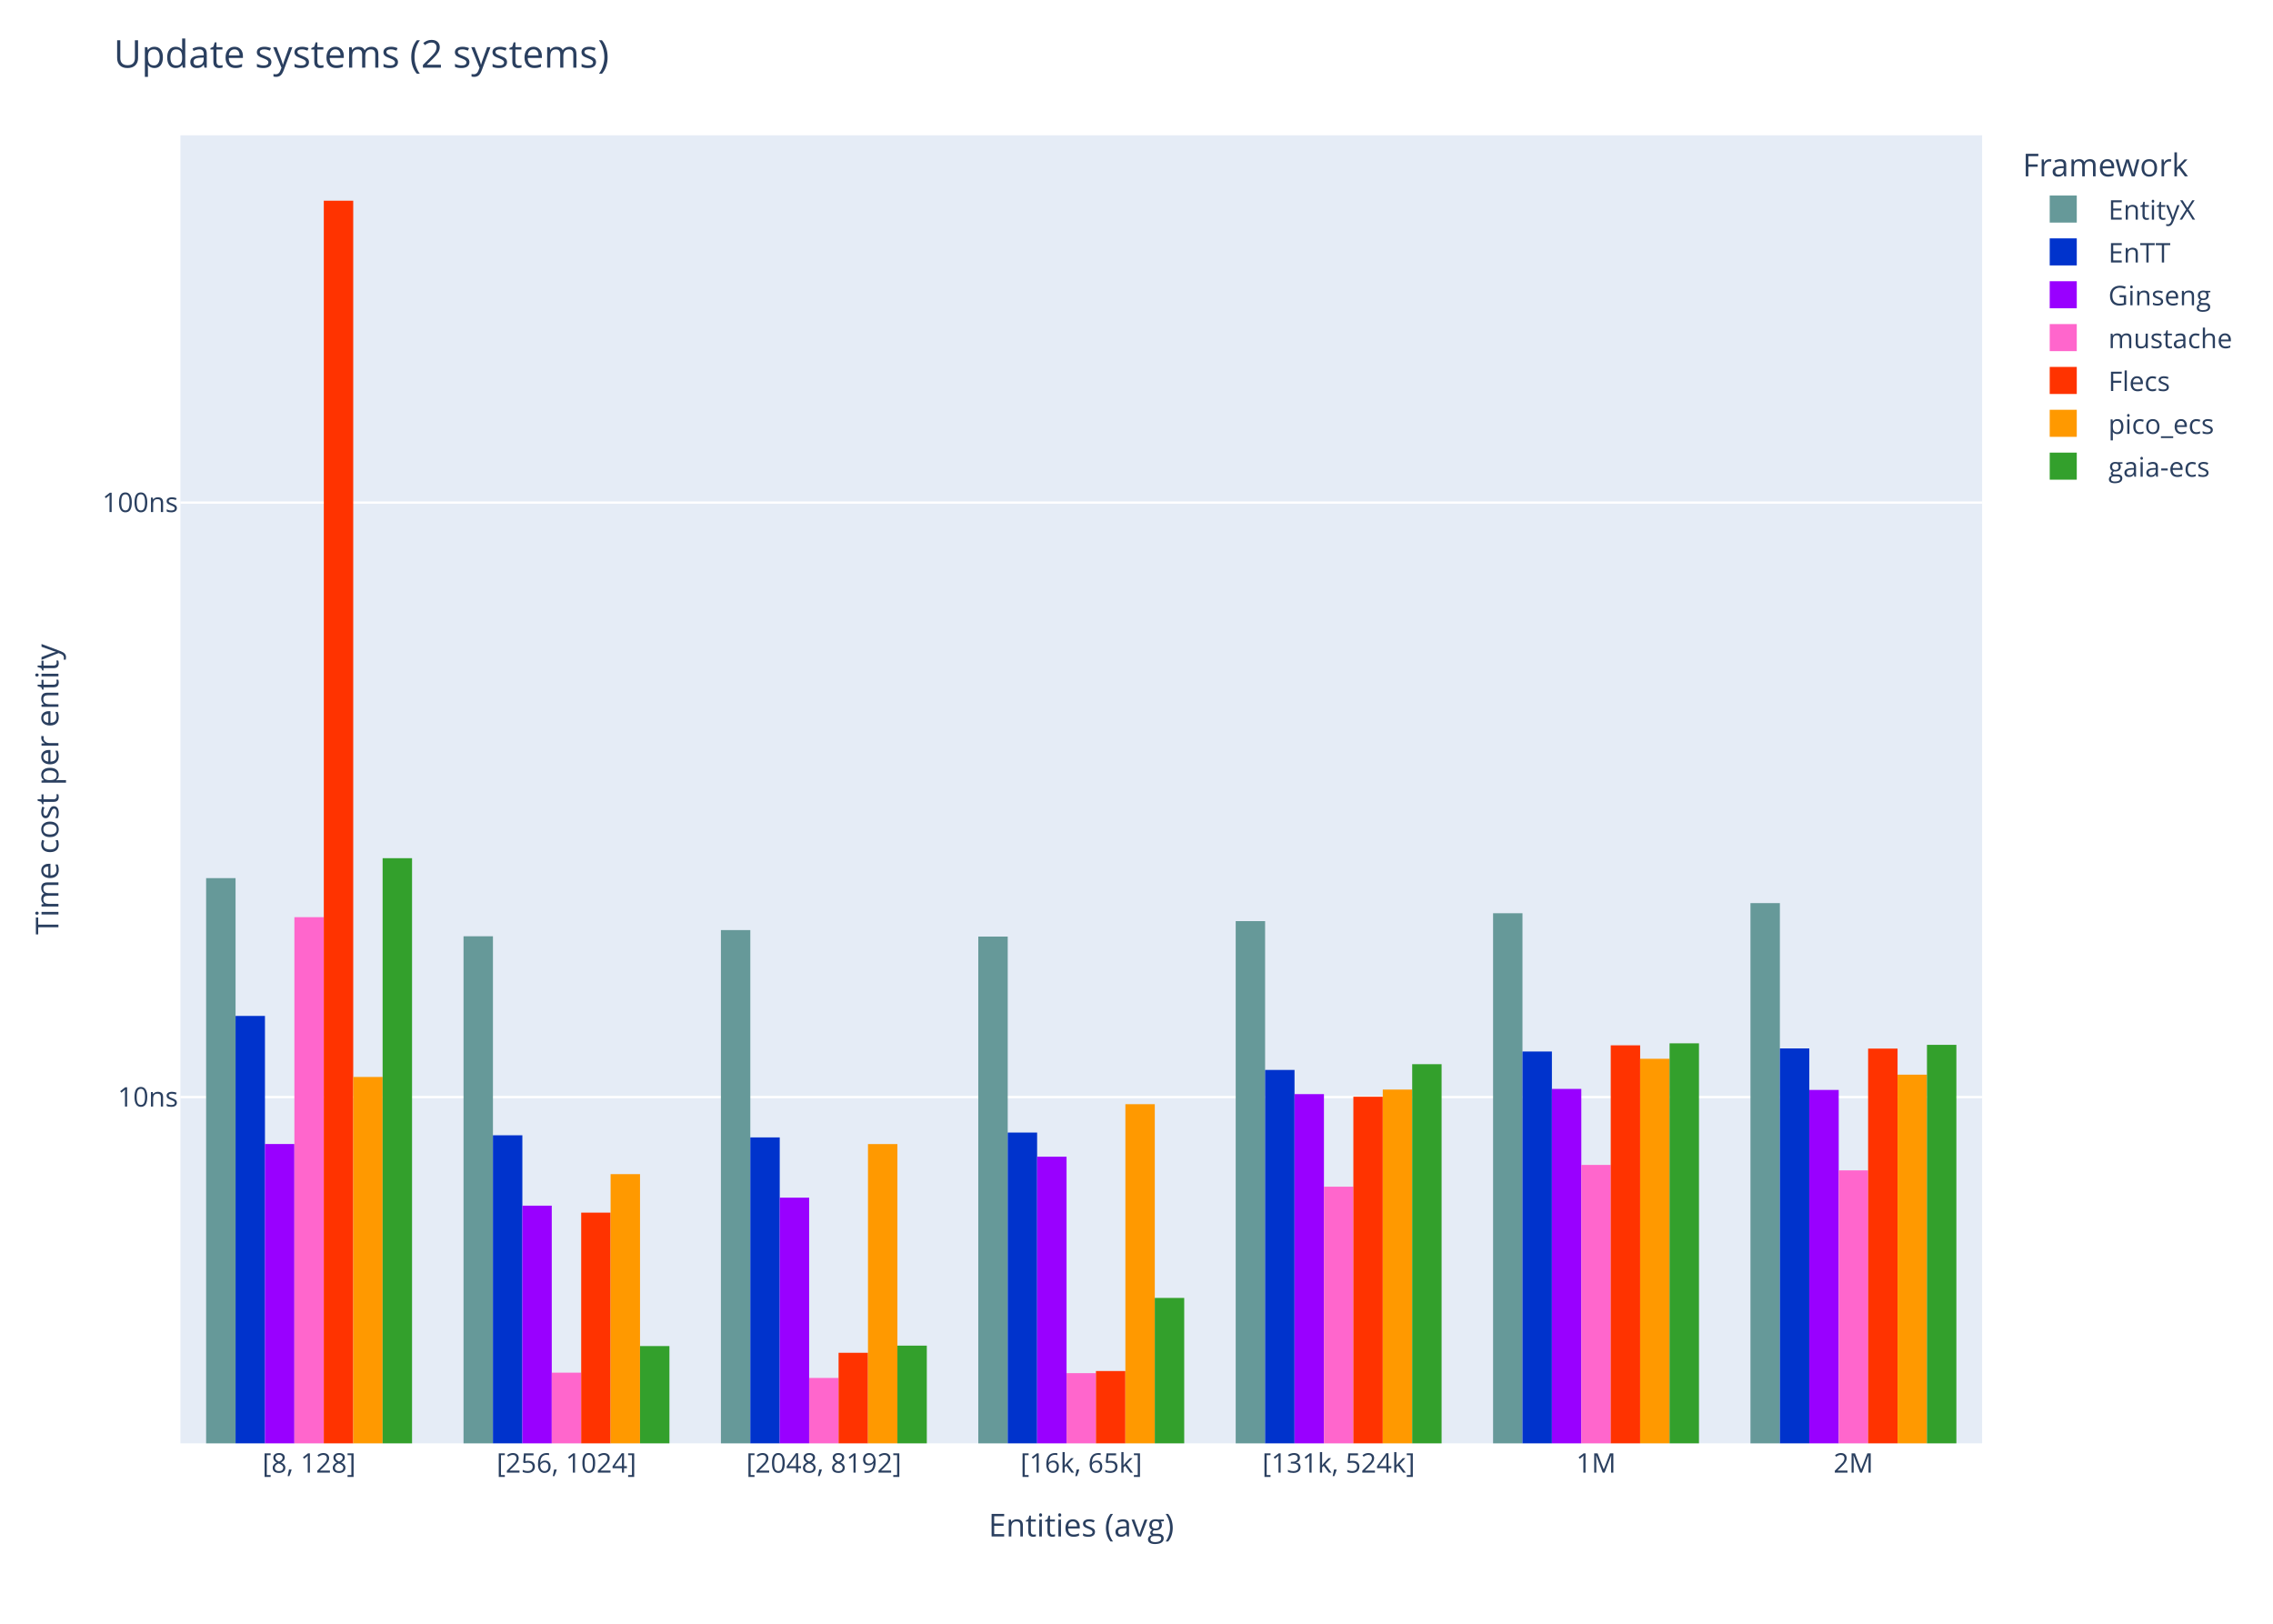
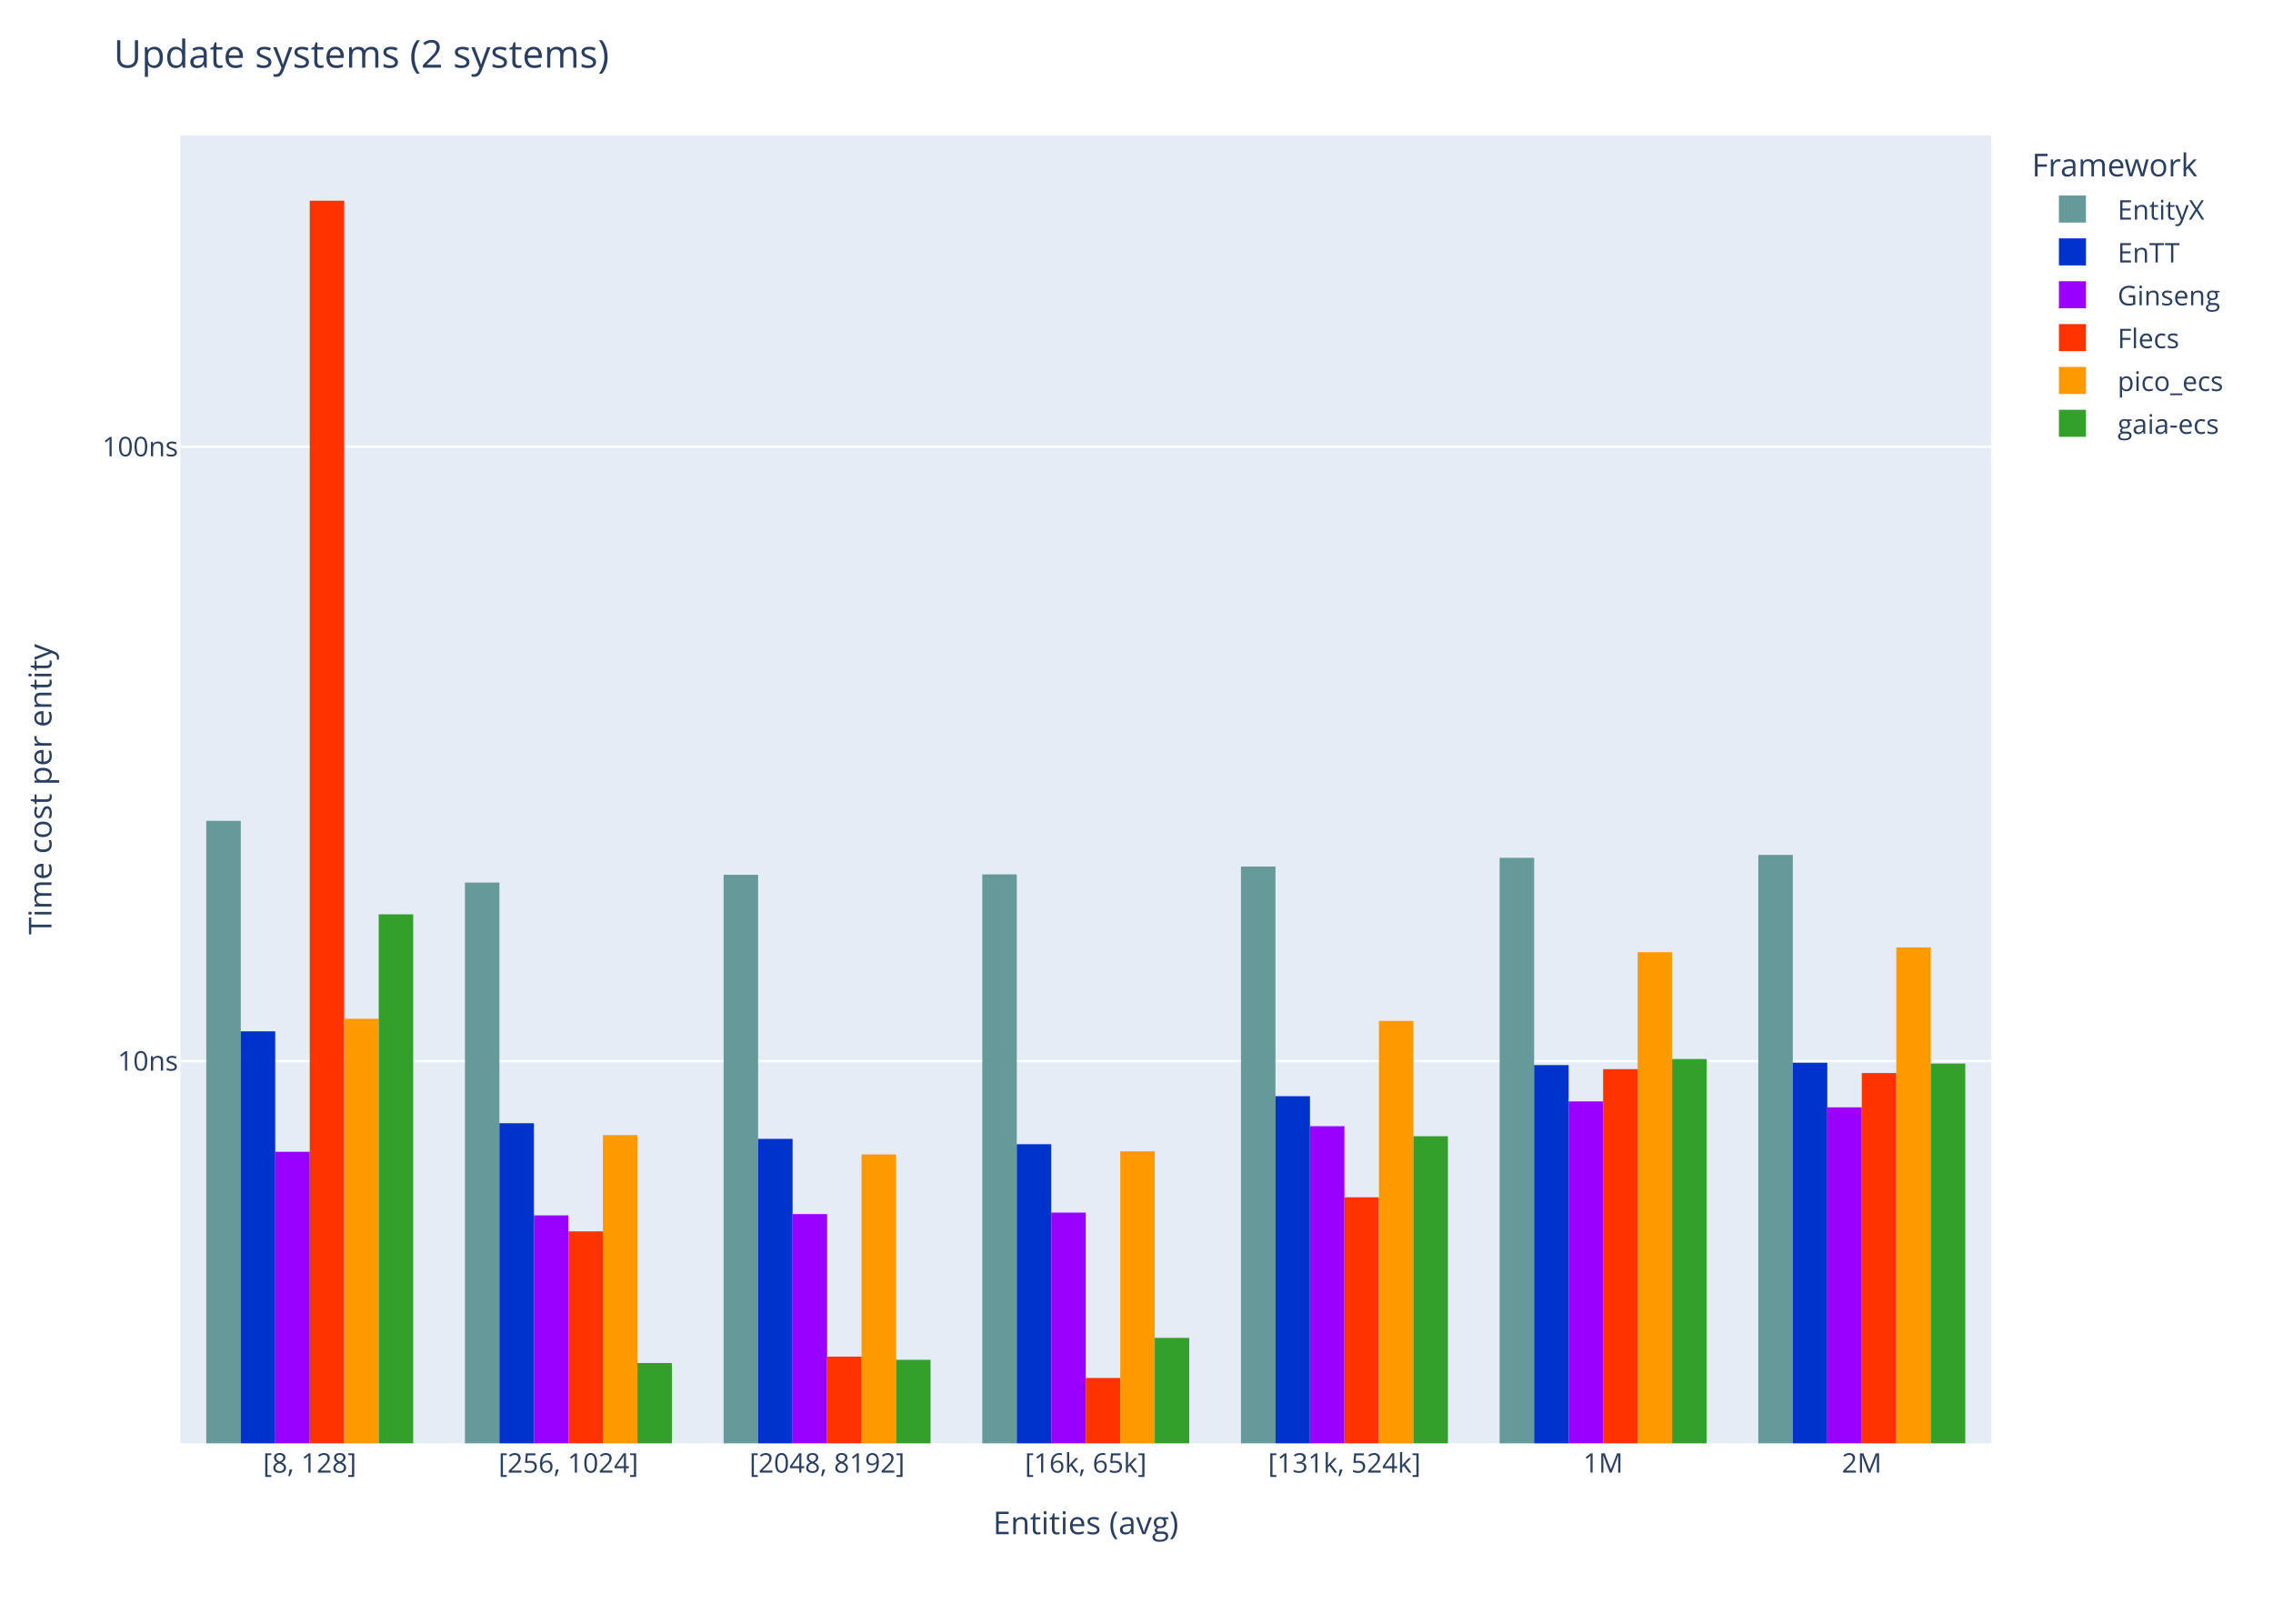
<svg xmlns="http://www.w3.org/2000/svg" class="main-svg" width="1008" height="720" style="" viewBox="0 0 1008 720">
  <rect x="0" y="0" width="1008" height="720" style="fill: rgb(255, 255, 255); fill-opacity: 1;" />
-   <defs id="defs-93b1d4">
+   <defs id="defs-fb3c6f">
    <g class="clips">
-       <clipPath id="clip93b1d4xyplot" class="plotclip">
-         <rect width="799" height="580" />
+       <clipPath id="clipfb3c6fxyplot" class="plotclip">
+         <rect width="803" height="580" />
      </clipPath>
-       <clipPath class="axesclip" id="clip93b1d4x">
-         <rect x="80" y="0" width="799" height="720" />
+       <clipPath class="axesclip" id="clipfb3c6fx">
+         <rect x="80" y="0" width="803" height="720" />
      </clipPath>
-       <clipPath class="axesclip" id="clip93b1d4y">
+       <clipPath class="axesclip" id="clipfb3c6fy">
        <rect x="0" y="60" width="1008" height="580" />
      </clipPath>
-       <clipPath class="axesclip" id="clip93b1d4xy">
-         <rect x="80" y="60" width="799" height="580" />
+       <clipPath class="axesclip" id="clipfb3c6fxy">
+         <rect x="80" y="60" width="803" height="580" />
      </clipPath>
    </g>
    <g class="gradients" />
    <g class="patterns" />
  </defs>
  <g class="bglayer">
-     <rect class="bg" x="80" y="60" width="799" height="580" style="fill: rgb(229, 236, 246); fill-opacity: 1; stroke-width: 0;" />
+     <rect class="bg" x="80" y="60" width="803" height="580" style="fill: rgb(229, 236, 246); fill-opacity: 1; stroke-width: 0;" />
  </g>
  <g class="layer-below">
    <g class="imagelayer" />
    <g class="shapelayer" />
  </g>
  <g class="cartesianlayer">
    <g class="subplot xy">
      <g class="layer-subplot">
        <g class="shapelayer" />
        <g class="imagelayer" />
      </g>
      <g class="minor-gridlayer">
        <g class="x" />
        <g class="y" />
      </g>
      <g class="gridlayer">
        <g class="x" />
        <g class="y">
-           <path class="ygrid crisp" transform="translate(0,486.47)" d="M80,0h799" style="stroke: rgb(255, 255, 255); stroke-opacity: 1; stroke-width: 1px;" />
-           <path class="ygrid crisp" transform="translate(0,222.85)" d="M80,0h799" style="stroke: rgb(255, 255, 255); stroke-opacity: 1; stroke-width: 1px;" />
+           <path class="ygrid crisp" transform="translate(0,470.52)" d="M80,0h803" style="stroke: rgb(255, 255, 255); stroke-opacity: 1; stroke-width: 1px;" />
+           <path class="ygrid crisp" transform="translate(0,198.12)" d="M80,0h803" style="stroke: rgb(255, 255, 255); stroke-opacity: 1; stroke-width: 1px;" />
        </g>
      </g>
      <g class="zerolinelayer" />
      <g class="layer-between">
        <g class="shapelayer" />
        <g class="imagelayer" />
      </g>
      <path class="xlines-below" />
      <path class="ylines-below" />
      <g class="overlines-below" />
      <g class="xaxislayer-below" />
      <g class="yaxislayer-below" />
      <g class="overaxes-below" />
      <g class="overplot">
-         <g class="xy" transform="translate(80,60)" clip-path="url(#clip93b1d4xyplot)">
+         <g class="xy" transform="translate(80,60)" clip-path="url(#clipfb3c6fxyplot)">
          <g class="barlayer mlayer">
            <g class="trace bars" style="opacity: 1;">
              <g class="points">
                <g class="point">
-                   <path d="M11.41,6090V329.38H24.46V6090Z" style="vector-effect: none; opacity: 1; stroke-width: 0px; fill: rgb(102, 153, 153); fill-opacity: 1;" />
-                 </g>
-                 <g class="point">
-                   <path d="M125.56,6090V355.16H138.6V6090Z" style="vector-effect: none; opacity: 1; stroke-width: 0px; fill: rgb(102, 153, 153); fill-opacity: 1;" />
-                 </g>
-                 <g class="point">
-                   <path d="M239.7,6090V352.42H252.74V6090Z" style="vector-effect: none; opacity: 1; stroke-width: 0px; fill: rgb(102, 153, 153); fill-opacity: 1;" />
-                 </g>
-                 <g class="point">
-                   <path d="M353.84,6090V355.29H366.89V6090Z" style="vector-effect: none; opacity: 1; stroke-width: 0px; fill: rgb(102, 153, 153); fill-opacity: 1;" />
-                 </g>
-                 <g class="point">
-                   <path d="M467.99,6090V348.44H481.03V6090Z" style="vector-effect: none; opacity: 1; stroke-width: 0px; fill: rgb(102, 153, 153); fill-opacity: 1;" />
-                 </g>
-                 <g class="point">
-                   <path d="M582.13,6090V344.94H595.17V6090Z" style="vector-effect: none; opacity: 1; stroke-width: 0px; fill: rgb(102, 153, 153); fill-opacity: 1;" />
-                 </g>
-                 <g class="point">
-                   <path d="M696.27,6090V340.46H709.32V6090Z" style="vector-effect: none; opacity: 1; stroke-width: 0px; fill: rgb(102, 153, 153); fill-opacity: 1;" />
-                 </g>
-               </g>
-             </g>
-             <g class="trace bars" style="opacity: 1;">
-               <g class="points">
-                 <g class="point">
-                   <path d="M24.46,6090V390.48H37.5V6090Z" style="vector-effect: none; opacity: 1; stroke-width: 0px; fill: rgb(0, 51, 204); fill-opacity: 1;" />
-                 </g>
-                 <g class="point">
-                   <path d="M138.6,6090V443.42H151.65V6090Z" style="vector-effect: none; opacity: 1; stroke-width: 0px; fill: rgb(0, 51, 204); fill-opacity: 1;" />
-                 </g>
-                 <g class="point">
-                   <path d="M252.74,6090V444.35H265.79V6090Z" style="vector-effect: none; opacity: 1; stroke-width: 0px; fill: rgb(0, 51, 204); fill-opacity: 1;" />
-                 </g>
-                 <g class="point">
-                   <path d="M366.89,6090V442.2H379.93V6090Z" style="vector-effect: none; opacity: 1; stroke-width: 0px; fill: rgb(0, 51, 204); fill-opacity: 1;" />
-                 </g>
-                 <g class="point">
-                   <path d="M481.03,6090V414.42H494.08V6090Z" style="vector-effect: none; opacity: 1; stroke-width: 0px; fill: rgb(0, 51, 204); fill-opacity: 1;" />
-                 </g>
-                 <g class="point">
-                   <path d="M595.17,6090V406.26H608.22V6090Z" style="vector-effect: none; opacity: 1; stroke-width: 0px; fill: rgb(0, 51, 204); fill-opacity: 1;" />
-                 </g>
-                 <g class="point">
-                   <path d="M709.32,6090V404.9H722.36V6090Z" style="vector-effect: none; opacity: 1; stroke-width: 0px; fill: rgb(0, 51, 204); fill-opacity: 1;" />
-                 </g>
-               </g>
-             </g>
-             <g class="trace bars" style="opacity: 1;">
-               <g class="points">
-                 <g class="point">
-                   <path d="M37.5,6090V447.28H50.55V6090Z" style="vector-effect: none; opacity: 1; stroke-width: 0px; fill: rgb(153, 0, 255); fill-opacity: 1;" />
-                 </g>
-                 <g class="point">
-                   <path d="M151.65,6090V474.61H164.69V6090Z" style="vector-effect: none; opacity: 1; stroke-width: 0px; fill: rgb(153, 0, 255); fill-opacity: 1;" />
-                 </g>
-                 <g class="point">
-                   <path d="M265.79,6090V471.06H278.83V6090Z" style="vector-effect: none; opacity: 1; stroke-width: 0px; fill: rgb(153, 0, 255); fill-opacity: 1;" />
-                 </g>
-                 <g class="point">
-                   <path d="M379.93,6090V452.9H392.98V6090Z" style="vector-effect: none; opacity: 1; stroke-width: 0px; fill: rgb(153, 0, 255); fill-opacity: 1;" />
-                 </g>
-                 <g class="point">
-                   <path d="M494.08,6090V425.15H507.12V6090Z" style="vector-effect: none; opacity: 1; stroke-width: 0px; fill: rgb(153, 0, 255); fill-opacity: 1;" />
-                 </g>
-                 <g class="point">
-                   <path d="M608.22,6090V422.85H621.26V6090Z" style="vector-effect: none; opacity: 1; stroke-width: 0px; fill: rgb(153, 0, 255); fill-opacity: 1;" />
-                 </g>
-                 <g class="point">
-                   <path d="M722.36,6090V423.3H735.41V6090Z" style="vector-effect: none; opacity: 1; stroke-width: 0px; fill: rgb(153, 0, 255); fill-opacity: 1;" />
-                 </g>
-               </g>
-             </g>
-             <g class="trace bars" style="opacity: 1;">
-               <g class="points">
-                 <g class="point">
-                   <path d="M50.55,6090V346.69H63.59V6090Z" style="vector-effect: none; opacity: 1; stroke-width: 0px; fill: rgb(255, 102, 204); fill-opacity: 1;" />
-                 </g>
-                 <g class="point">
-                   <path d="M164.69,6090V548.68H177.74V6090Z" style="vector-effect: none; opacity: 1; stroke-width: 0px; fill: rgb(255, 102, 204); fill-opacity: 1;" />
-                 </g>
-                 <g class="point">
-                   <path d="M278.83,6090V551H291.88V6090Z" style="vector-effect: none; opacity: 1; stroke-width: 0px; fill: rgb(255, 102, 204); fill-opacity: 1;" />
-                 </g>
-                 <g class="point">
-                   <path d="M392.98,6090V548.89H406.02V6090Z" style="vector-effect: none; opacity: 1; stroke-width: 0px; fill: rgb(255, 102, 204); fill-opacity: 1;" />
-                 </g>
-                 <g class="point">
-                   <path d="M507.12,6090V466.19H520.17V6090Z" style="vector-effect: none; opacity: 1; stroke-width: 0px; fill: rgb(255, 102, 204); fill-opacity: 1;" />
-                 </g>
-                 <g class="point">
-                   <path d="M621.26,6090V456.54H634.31V6090Z" style="vector-effect: none; opacity: 1; stroke-width: 0px; fill: rgb(255, 102, 204); fill-opacity: 1;" />
-                 </g>
-                 <g class="point">
-                   <path d="M735.41,6090V458.96H748.45V6090Z" style="vector-effect: none; opacity: 1; stroke-width: 0px; fill: rgb(255, 102, 204); fill-opacity: 1;" />
-                 </g>
-               </g>
-             </g>
-             <g class="trace bars" style="opacity: 1;">
-               <g class="points">
-                 <g class="point">
-                   <path d="M63.59,6090V29H76.64V6090Z" style="vector-effect: none; opacity: 1; stroke-width: 0px; fill: rgb(255, 51, 0); fill-opacity: 1;" />
-                 </g>
-                 <g class="point">
-                   <path d="M177.74,6090V477.71H190.78V6090Z" style="vector-effect: none; opacity: 1; stroke-width: 0px; fill: rgb(255, 51, 0); fill-opacity: 1;" />
-                 </g>
-                 <g class="point">
-                   <path d="M291.88,6090V539.85H304.92V6090Z" style="vector-effect: none; opacity: 1; stroke-width: 0px; fill: rgb(255, 51, 0); fill-opacity: 1;" />
-                 </g>
-                 <g class="point">
-                   <path d="M406.02,6090V547.95H419.07V6090Z" style="vector-effect: none; opacity: 1; stroke-width: 0px; fill: rgb(255, 51, 0); fill-opacity: 1;" />
-                 </g>
-                 <g class="point">
-                   <path d="M520.17,6090V426.31H533.21V6090Z" style="vector-effect: none; opacity: 1; stroke-width: 0px; fill: rgb(255, 51, 0); fill-opacity: 1;" />
-                 </g>
-                 <g class="point">
-                   <path d="M634.31,6090V403.53H647.35V6090Z" style="vector-effect: none; opacity: 1; stroke-width: 0px; fill: rgb(255, 51, 0); fill-opacity: 1;" />
-                 </g>
-                 <g class="point">
-                   <path d="M748.45,6090V404.98H761.5V6090Z" style="vector-effect: none; opacity: 1; stroke-width: 0px; fill: rgb(255, 51, 0); fill-opacity: 1;" />
-                 </g>
-               </g>
-             </g>
-             <g class="trace bars" style="opacity: 1;">
-               <g class="points">
-                 <g class="point">
-                   <path d="M76.64,6090V417.56H89.68V6090Z" style="vector-effect: none; opacity: 1; stroke-width: 0px; fill: rgb(255, 153, 0); fill-opacity: 1;" />
-                 </g>
-                 <g class="point">
-                   <path d="M190.78,6090V460.63H203.83V6090Z" style="vector-effect: none; opacity: 1; stroke-width: 0px; fill: rgb(255, 153, 0); fill-opacity: 1;" />
-                 </g>
-                 <g class="point">
-                   <path d="M304.92,6090V447.3H317.97V6090Z" style="vector-effect: none; opacity: 1; stroke-width: 0px; fill: rgb(255, 153, 0); fill-opacity: 1;" />
-                 </g>
-                 <g class="point">
-                   <path d="M419.07,6090V429.62H432.11V6090Z" style="vector-effect: none; opacity: 1; stroke-width: 0px; fill: rgb(255, 153, 0); fill-opacity: 1;" />
-                 </g>
-                 <g class="point">
-                   <path d="M533.21,6090V423.15H546.26V6090Z" style="vector-effect: none; opacity: 1; stroke-width: 0px; fill: rgb(255, 153, 0); fill-opacity: 1;" />
-                 </g>
-                 <g class="point">
-                   <path d="M647.35,6090V409.49H660.4V6090Z" style="vector-effect: none; opacity: 1; stroke-width: 0px; fill: rgb(255, 153, 0); fill-opacity: 1;" />
-                 </g>
-                 <g class="point">
-                   <path d="M761.5,6090V416.52H774.54V6090Z" style="vector-effect: none; opacity: 1; stroke-width: 0px; fill: rgb(255, 153, 0); fill-opacity: 1;" />
-                 </g>
-               </g>
-             </g>
-             <g class="trace bars" style="opacity: 1;">
-               <g class="points">
-                 <g class="point">
-                   <path d="M89.68,6090V320.54H102.73V6090Z" style="vector-effect: none; opacity: 1; stroke-width: 0px; fill: rgb(51, 160, 44); fill-opacity: 1;" />
-                 </g>
-                 <g class="point">
-                   <path d="M203.83,6090V536.86H216.87V6090Z" style="vector-effect: none; opacity: 1; stroke-width: 0px; fill: rgb(51, 160, 44); fill-opacity: 1;" />
-                 </g>
-                 <g class="point">
-                   <path d="M317.97,6090V536.67H331.01V6090Z" style="vector-effect: none; opacity: 1; stroke-width: 0px; fill: rgb(51, 160, 44); fill-opacity: 1;" />
-                 </g>
-                 <g class="point">
-                   <path d="M432.11,6090V515.52H445.16V6090Z" style="vector-effect: none; opacity: 1; stroke-width: 0px; fill: rgb(51, 160, 44); fill-opacity: 1;" />
-                 </g>
-                 <g class="point">
-                   <path d="M546.26,6090V411.89H559.3V6090Z" style="vector-effect: none; opacity: 1; stroke-width: 0px; fill: rgb(51, 160, 44); fill-opacity: 1;" />
-                 </g>
-                 <g class="point">
-                   <path d="M660.4,6090V402.63H673.44V6090Z" style="vector-effect: none; opacity: 1; stroke-width: 0px; fill: rgb(51, 160, 44); fill-opacity: 1;" />
-                 </g>
-                 <g class="point">
-                   <path d="M774.54,6090V403.31H787.59V6090Z" style="vector-effect: none; opacity: 1; stroke-width: 0px; fill: rgb(51, 160, 44); fill-opacity: 1;" />
+                   <path d="M11.47,6090V303.98H26.77V6090Z" style="vector-effect: none; opacity: 1; stroke-width: 0px; fill: rgb(102, 153, 153); fill-opacity: 1;" />
+                 </g>
+                 <g class="point">
+                   <path d="M126.19,6090V331.34H141.48V6090Z" style="vector-effect: none; opacity: 1; stroke-width: 0px; fill: rgb(102, 153, 153); fill-opacity: 1;" />
+                 </g>
+                 <g class="point">
+                   <path d="M240.9,6090V327.91H256.2V6090Z" style="vector-effect: none; opacity: 1; stroke-width: 0px; fill: rgb(102, 153, 153); fill-opacity: 1;" />
+                 </g>
+                 <g class="point">
+                   <path d="M355.61,6090V327.72H370.91V6090Z" style="vector-effect: none; opacity: 1; stroke-width: 0px; fill: rgb(102, 153, 153); fill-opacity: 1;" />
+                 </g>
+                 <g class="point">
+                   <path d="M470.33,6090V324.24H485.62V6090Z" style="vector-effect: none; opacity: 1; stroke-width: 0px; fill: rgb(102, 153, 153); fill-opacity: 1;" />
+                 </g>
+                 <g class="point">
+                   <path d="M585.04,6090V320.37H600.34V6090Z" style="vector-effect: none; opacity: 1; stroke-width: 0px; fill: rgb(102, 153, 153); fill-opacity: 1;" />
+                 </g>
+                 <g class="point">
+                   <path d="M699.76,6090V319.08H715.05V6090Z" style="vector-effect: none; opacity: 1; stroke-width: 0px; fill: rgb(102, 153, 153); fill-opacity: 1;" />
+                 </g>
+               </g>
+             </g>
+             <g class="trace bars" style="opacity: 1;">
+               <g class="points">
+                 <g class="point">
+                   <path d="M26.77,6090V397.32H42.06V6090Z" style="vector-effect: none; opacity: 1; stroke-width: 0px; fill: rgb(0, 51, 204); fill-opacity: 1;" />
+                 </g>
+                 <g class="point">
+                   <path d="M141.48,6090V438.06H156.78V6090Z" style="vector-effect: none; opacity: 1; stroke-width: 0px; fill: rgb(0, 51, 204); fill-opacity: 1;" />
+                 </g>
+                 <g class="point">
+                   <path d="M256.2,6090V444.99H271.49V6090Z" style="vector-effect: none; opacity: 1; stroke-width: 0px; fill: rgb(0, 51, 204); fill-opacity: 1;" />
+                 </g>
+                 <g class="point">
+                   <path d="M370.91,6090V447.36H386.2V6090Z" style="vector-effect: none; opacity: 1; stroke-width: 0px; fill: rgb(0, 51, 204); fill-opacity: 1;" />
+                 </g>
+                 <g class="point">
+                   <path d="M485.62,6090V426.08H500.92V6090Z" style="vector-effect: none; opacity: 1; stroke-width: 0px; fill: rgb(0, 51, 204); fill-opacity: 1;" />
+                 </g>
+                 <g class="point">
+                   <path d="M600.34,6090V412.27H615.63V6090Z" style="vector-effect: none; opacity: 1; stroke-width: 0px; fill: rgb(0, 51, 204); fill-opacity: 1;" />
+                 </g>
+                 <g class="point">
+                   <path d="M715.05,6090V411.23H730.35V6090Z" style="vector-effect: none; opacity: 1; stroke-width: 0px; fill: rgb(0, 51, 204); fill-opacity: 1;" />
+                 </g>
+               </g>
+             </g>
+             <g class="trace bars" style="opacity: 1;">
+               <g class="points">
+                 <g class="point">
+                   <path d="M42.06,6090V450.72H57.36V6090Z" style="vector-effect: none; opacity: 1; stroke-width: 0px; fill: rgb(153, 0, 255); fill-opacity: 1;" />
+                 </g>
+                 <g class="point">
+                   <path d="M156.78,6090V478.93H172.07V6090Z" style="vector-effect: none; opacity: 1; stroke-width: 0px; fill: rgb(153, 0, 255); fill-opacity: 1;" />
+                 </g>
+                 <g class="point">
+                   <path d="M271.49,6090V478.36H286.79V6090Z" style="vector-effect: none; opacity: 1; stroke-width: 0px; fill: rgb(153, 0, 255); fill-opacity: 1;" />
+                 </g>
+                 <g class="point">
+                   <path d="M386.2,6090V477.68H401.5V6090Z" style="vector-effect: none; opacity: 1; stroke-width: 0px; fill: rgb(153, 0, 255); fill-opacity: 1;" />
+                 </g>
+                 <g class="point">
+                   <path d="M500.92,6090V439.38H516.21V6090Z" style="vector-effect: none; opacity: 1; stroke-width: 0px; fill: rgb(153, 0, 255); fill-opacity: 1;" />
+                 </g>
+                 <g class="point">
+                   <path d="M615.63,6090V428.37H630.93V6090Z" style="vector-effect: none; opacity: 1; stroke-width: 0px; fill: rgb(153, 0, 255); fill-opacity: 1;" />
+                 </g>
+                 <g class="point">
+                   <path d="M730.35,6090V431.02H745.64V6090Z" style="vector-effect: none; opacity: 1; stroke-width: 0px; fill: rgb(153, 0, 255); fill-opacity: 1;" />
+                 </g>
+               </g>
+             </g>
+             <g class="trace bars" style="opacity: 1;">
+               <g class="points">
+                 <g class="point">
+                   <path d="M57.36,6090V29H72.65V6090Z" style="vector-effect: none; opacity: 1; stroke-width: 0px; fill: rgb(255, 51, 0); fill-opacity: 1;" />
+                 </g>
+                 <g class="point">
+                   <path d="M172.07,6090V486.02H187.37V6090Z" style="vector-effect: none; opacity: 1; stroke-width: 0px; fill: rgb(255, 51, 0); fill-opacity: 1;" />
+                 </g>
+                 <g class="point">
+                   <path d="M286.79,6090V541.54H302.08V6090Z" style="vector-effect: none; opacity: 1; stroke-width: 0px; fill: rgb(255, 51, 0); fill-opacity: 1;" />
+                 </g>
+                 <g class="point">
+                   <path d="M401.5,6090V551H416.8V6090Z" style="vector-effect: none; opacity: 1; stroke-width: 0px; fill: rgb(255, 51, 0); fill-opacity: 1;" />
+                 </g>
+                 <g class="point">
+                   <path d="M516.21,6090V470.92H531.51V6090Z" style="vector-effect: none; opacity: 1; stroke-width: 0px; fill: rgb(255, 51, 0); fill-opacity: 1;" />
+                 </g>
+                 <g class="point">
+                   <path d="M630.93,6090V414.07H646.22V6090Z" style="vector-effect: none; opacity: 1; stroke-width: 0px; fill: rgb(255, 51, 0); fill-opacity: 1;" />
+                 </g>
+                 <g class="point">
+                   <path d="M745.64,6090V415.79H760.94V6090Z" style="vector-effect: none; opacity: 1; stroke-width: 0px; fill: rgb(255, 51, 0); fill-opacity: 1;" />
+                 </g>
+               </g>
+             </g>
+             <g class="trace bars" style="opacity: 1;">
+               <g class="points">
+                 <g class="point">
+                   <path d="M72.65,6090V391.75H87.95V6090Z" style="vector-effect: none; opacity: 1; stroke-width: 0px; fill: rgb(255, 153, 0); fill-opacity: 1;" />
+                 </g>
+                 <g class="point">
+                   <path d="M187.37,6090V443.33H202.66V6090Z" style="vector-effect: none; opacity: 1; stroke-width: 0px; fill: rgb(255, 153, 0); fill-opacity: 1;" />
+                 </g>
+                 <g class="point">
+                   <path d="M302.08,6090V451.9H317.38V6090Z" style="vector-effect: none; opacity: 1; stroke-width: 0px; fill: rgb(255, 153, 0); fill-opacity: 1;" />
+                 </g>
+                 <g class="point">
+                   <path d="M416.8,6090V450.53H432.09V6090Z" style="vector-effect: none; opacity: 1; stroke-width: 0px; fill: rgb(255, 153, 0); fill-opacity: 1;" />
+                 </g>
+                 <g class="point">
+                   <path d="M531.51,6090V392.68H546.8V6090Z" style="vector-effect: none; opacity: 1; stroke-width: 0px; fill: rgb(255, 153, 0); fill-opacity: 1;" />
+                 </g>
+                 <g class="point">
+                   <path d="M646.22,6090V362.24H661.52V6090Z" style="vector-effect: none; opacity: 1; stroke-width: 0px; fill: rgb(255, 153, 0); fill-opacity: 1;" />
+                 </g>
+                 <g class="point">
+                   <path d="M760.94,6090V360.14H776.23V6090Z" style="vector-effect: none; opacity: 1; stroke-width: 0px; fill: rgb(255, 153, 0); fill-opacity: 1;" />
+                 </g>
+               </g>
+             </g>
+             <g class="trace bars" style="opacity: 1;">
+               <g class="points">
+                 <g class="point">
+                   <path d="M87.95,6090V345.43H103.24V6090Z" style="vector-effect: none; opacity: 1; stroke-width: 0px; fill: rgb(51, 160, 44); fill-opacity: 1;" />
+                 </g>
+                 <g class="point">
+                   <path d="M202.66,6090V544.39H217.96V6090Z" style="vector-effect: none; opacity: 1; stroke-width: 0px; fill: rgb(51, 160, 44); fill-opacity: 1;" />
+                 </g>
+                 <g class="point">
+                   <path d="M317.38,6090V542.97H332.67V6090Z" style="vector-effect: none; opacity: 1; stroke-width: 0px; fill: rgb(51, 160, 44); fill-opacity: 1;" />
+                 </g>
+                 <g class="point">
+                   <path d="M432.09,6090V533.25H447.39V6090Z" style="vector-effect: none; opacity: 1; stroke-width: 0px; fill: rgb(51, 160, 44); fill-opacity: 1;" />
+                 </g>
+                 <g class="point">
+                   <path d="M546.8,6090V443.8H562.1V6090Z" style="vector-effect: none; opacity: 1; stroke-width: 0px; fill: rgb(51, 160, 44); fill-opacity: 1;" />
+                 </g>
+                 <g class="point">
+                   <path d="M661.52,6090V409.6H676.81V6090Z" style="vector-effect: none; opacity: 1; stroke-width: 0px; fill: rgb(51, 160, 44); fill-opacity: 1;" />
+                 </g>
+                 <g class="point">
+                   <path d="M776.23,6090V411.59H791.53V6090Z" style="vector-effect: none; opacity: 1; stroke-width: 0px; fill: rgb(51, 160, 44); fill-opacity: 1;" />
                </g>
              </g>
            </g>
          </g>
        </g>
      </g>
      <path class="xlines-above crisp" d="M0,0" style="fill: none;" />
      <path class="ylines-above crisp" d="M0,0" style="fill: none;" />
      <g class="overlines-above" />
      <g class="xaxislayer-above">
        <g class="xtick">
-           <text text-anchor="middle" x="0" y="653" transform="translate(137.07,0)" style="font-family: 'Open Sans', verdana, arial, sans-serif; font-size: 12px; fill: rgb(42, 63, 95); fill-opacity: 1; white-space: pre; opacity: 1;">[8, 128]</text>
-         </g>
-         <g class="xtick">
-           <text text-anchor="middle" x="0" y="653" transform="translate(251.21,0)" style="font-family: 'Open Sans', verdana, arial, sans-serif; font-size: 12px; fill: rgb(42, 63, 95); fill-opacity: 1; white-space: pre; opacity: 1;">[256, 1024]</text>
-         </g>
-         <g class="xtick">
-           <text text-anchor="middle" x="0" y="653" transform="translate(365.36,0)" style="font-family: 'Open Sans', verdana, arial, sans-serif; font-size: 12px; fill: rgb(42, 63, 95); fill-opacity: 1; white-space: pre; opacity: 1;">[2048, 8192]</text>
-         </g>
-         <g class="xtick">
-           <text text-anchor="middle" x="0" y="653" transform="translate(479.5,0)" style="font-family: 'Open Sans', verdana, arial, sans-serif; font-size: 12px; fill: rgb(42, 63, 95); fill-opacity: 1; white-space: pre; opacity: 1;">[16k, 65k]</text>
-         </g>
-         <g class="xtick">
-           <text text-anchor="middle" x="0" y="653" transform="translate(593.64,0)" style="font-family: 'Open Sans', verdana, arial, sans-serif; font-size: 12px; fill: rgb(42, 63, 95); fill-opacity: 1; white-space: pre; opacity: 1;">[131k, 524k]</text>
-         </g>
-         <g class="xtick">
-           <text text-anchor="middle" x="0" y="653" transform="translate(707.79,0)" style="font-family: 'Open Sans', verdana, arial, sans-serif; font-size: 12px; fill: rgb(42, 63, 95); fill-opacity: 1; white-space: pre; opacity: 1;">1M</text>
-         </g>
-         <g class="xtick">
-           <text text-anchor="middle" x="0" y="653" transform="translate(821.93,0)" style="font-family: 'Open Sans', verdana, arial, sans-serif; font-size: 12px; fill: rgb(42, 63, 95); fill-opacity: 1; white-space: pre; opacity: 1;">2M</text>
+           <text text-anchor="middle" x="0" y="653" transform="translate(137.36,0)" style="font-family: 'Open Sans', verdana, arial, sans-serif; font-size: 12px; fill: rgb(42, 63, 95); fill-opacity: 1; white-space: pre; opacity: 1;">[8, 128]</text>
+         </g>
+         <g class="xtick">
+           <text text-anchor="middle" x="0" y="653" transform="translate(252.07,0)" style="font-family: 'Open Sans', verdana, arial, sans-serif; font-size: 12px; fill: rgb(42, 63, 95); fill-opacity: 1; white-space: pre; opacity: 1;">[256, 1024]</text>
+         </g>
+         <g class="xtick">
+           <text text-anchor="middle" x="0" y="653" transform="translate(366.79,0)" style="font-family: 'Open Sans', verdana, arial, sans-serif; font-size: 12px; fill: rgb(42, 63, 95); fill-opacity: 1; white-space: pre; opacity: 1;">[2048, 8192]</text>
+         </g>
+         <g class="xtick">
+           <text text-anchor="middle" x="0" y="653" transform="translate(481.5,0)" style="font-family: 'Open Sans', verdana, arial, sans-serif; font-size: 12px; fill: rgb(42, 63, 95); fill-opacity: 1; white-space: pre; opacity: 1;">[16k, 65k]</text>
+         </g>
+         <g class="xtick">
+           <text text-anchor="middle" x="0" y="653" transform="translate(596.21,0)" style="font-family: 'Open Sans', verdana, arial, sans-serif; font-size: 12px; fill: rgb(42, 63, 95); fill-opacity: 1; white-space: pre; opacity: 1;">[131k, 524k]</text>
+         </g>
+         <g class="xtick">
+           <text text-anchor="middle" x="0" y="653" transform="translate(710.93,0)" style="font-family: 'Open Sans', verdana, arial, sans-serif; font-size: 12px; fill: rgb(42, 63, 95); fill-opacity: 1; white-space: pre; opacity: 1;">1M</text>
+         </g>
+         <g class="xtick">
+           <text text-anchor="middle" x="0" y="653" transform="translate(825.64,0)" style="font-family: 'Open Sans', verdana, arial, sans-serif; font-size: 12px; fill: rgb(42, 63, 95); fill-opacity: 1; white-space: pre; opacity: 1;">2M</text>
        </g>
      </g>
      <g class="yaxislayer-above">
        <g class="ytick">
-           <text text-anchor="end" x="79" y="4.2" transform="translate(0,486.47)" style="font-family: 'Open Sans', verdana, arial, sans-serif; font-size: 12px; fill: rgb(42, 63, 95); fill-opacity: 1; white-space: pre; opacity: 1;">10ns</text>
+           <text text-anchor="end" x="79" y="4.2" transform="translate(0,470.52)" style="font-family: 'Open Sans', verdana, arial, sans-serif; font-size: 12px; fill: rgb(42, 63, 95); fill-opacity: 1; white-space: pre; opacity: 1;">10ns</text>
        </g>
        <g class="ytick">
-           <text text-anchor="end" x="79" y="4.2" style="font-family: 'Open Sans', verdana, arial, sans-serif; font-size: 12px; fill: rgb(42, 63, 95); fill-opacity: 1; white-space: pre; opacity: 1;" transform="translate(0,222.85)">100ns</text>
+           <text text-anchor="end" x="79" y="4.2" style="font-family: 'Open Sans', verdana, arial, sans-serif; font-size: 12px; fill: rgb(42, 63, 95); fill-opacity: 1; white-space: pre; opacity: 1;" transform="translate(0,198.12)">100ns</text>
        </g>
      </g>
      <g class="overaxes-above" />
    </g>
  </g>
  <g class="polarlayer" />
  <g class="smithlayer" />
  <g class="ternarylayer" />
  <g class="geolayer" />
  <g class="funnelarealayer" />
  <g class="pielayer" />
  <g class="iciclelayer" />
  <g class="treemaplayer" />
  <g class="sunburstlayer" />
  <g class="glimages" />
-   <defs id="topdefs-93b1d4">
+   <defs id="topdefs-fb3c6f">
    <g class="clips" />
-     <clipPath id="legend93b1d4">
-       <rect width="101" height="162" x="0" y="0" />
+     <clipPath id="legendfb3c6f">
+       <rect width="97" height="143" x="0" y="0" />
    </clipPath>
  </defs>
  <g class="layer-above">
    <g class="imagelayer" />
    <g class="shapelayer" />
  </g>
  <g class="infolayer">
-     <g class="legend" pointer-events="all" transform="translate(894.98,60)">
-       <rect class="bg" shape-rendering="crispEdges" style="stroke: rgb(68, 68, 68); stroke-opacity: 1; fill: rgb(255, 255, 255); fill-opacity: 1; stroke-width: 0px;" width="101" height="162" x="0" y="0" />
-       <g class="scrollbox" transform="" clip-path="url(#legend93b1d4)">
+     <g class="legend" pointer-events="all" transform="translate(899.06,60)">
+       <rect class="bg" shape-rendering="crispEdges" style="stroke: rgb(68, 68, 68); stroke-opacity: 1; fill: rgb(255, 255, 255); fill-opacity: 1; stroke-width: 0px;" width="97" height="143" x="0" y="0" />
+       <g class="scrollbox" transform="" clip-path="url(#legendfb3c6f)">
        <text class="legendtitletext" text-anchor="start" x="2" y="18.2" style="font-family: 'Open Sans', verdana, arial, sans-serif; font-size: 14px; fill: rgb(42, 63, 95); fill-opacity: 1; white-space: pre;">Framework</text>
        <g class="groups" transform="">
          <g class="traces" transform="translate(0,32.7)" style="opacity: 1;">
            <text class="legendtext" text-anchor="start" x="40" y="4.68" style="font-family: 'Open Sans', verdana, arial, sans-serif; font-size: 12px; fill: rgb(42, 63, 95); fill-opacity: 1; white-space: pre;">EntityX</text>
            <g class="layers" style="opacity: 1;">
              <g class="legendfill" />
              <g class="legendlines" />
              <g class="legendsymbols">
                <g class="legendpoints">
                  <path class="legendundefined" d="M6,6H-6V-6H6Z" transform="translate(20,0)" style="stroke-width: 0px; fill: rgb(102, 153, 153); fill-opacity: 1;" />
                </g>
              </g>
            </g>
-             <rect class="legendtoggle" x="0" y="-9.5" width="95.25" height="19" style="fill: rgb(0, 0, 0); fill-opacity: 0;" />
+             <rect class="legendtoggle" x="0" y="-9.5" width="91.125" height="19" style="fill: rgb(0, 0, 0); fill-opacity: 0;" />
          </g>
        </g>
        <g class="groups" transform="">
          <g class="traces" transform="translate(0,51.7)" style="opacity: 1;">
            <text class="legendtext" text-anchor="start" x="40" y="4.68" style="font-family: 'Open Sans', verdana, arial, sans-serif; font-size: 12px; fill: rgb(42, 63, 95); fill-opacity: 1; white-space: pre;">EnTT</text>
            <g class="layers" style="opacity: 1;">
              <g class="legendfill" />
              <g class="legendlines" />
              <g class="legendsymbols">
                <g class="legendpoints">
                  <path class="legendundefined" d="M6,6H-6V-6H6Z" transform="translate(20,0)" style="stroke-width: 0px; fill: rgb(0, 51, 204); fill-opacity: 1;" />
                </g>
              </g>
            </g>
-             <rect class="legendtoggle" x="0" y="-9.5" width="95.25" height="19" style="fill: rgb(0, 0, 0); fill-opacity: 0;" />
+             <rect class="legendtoggle" x="0" y="-9.5" width="91.125" height="19" style="fill: rgb(0, 0, 0); fill-opacity: 0;" />
          </g>
        </g>
        <g class="groups" transform="">
          <g class="traces" transform="translate(0,70.7)" style="opacity: 1;">
            <text class="legendtext" text-anchor="start" x="40" y="4.68" style="font-family: 'Open Sans', verdana, arial, sans-serif; font-size: 12px; fill: rgb(42, 63, 95); fill-opacity: 1; white-space: pre;">Ginseng</text>
            <g class="layers" style="opacity: 1;">
              <g class="legendfill" />
              <g class="legendlines" />
              <g class="legendsymbols">
                <g class="legendpoints">
                  <path class="legendundefined" d="M6,6H-6V-6H6Z" transform="translate(20,0)" style="stroke-width: 0px; fill: rgb(153, 0, 255); fill-opacity: 1;" />
                </g>
              </g>
            </g>
-             <rect class="legendtoggle" x="0" y="-9.5" width="95.25" height="19" style="fill: rgb(0, 0, 0); fill-opacity: 0;" />
+             <rect class="legendtoggle" x="0" y="-9.5" width="91.125" height="19" style="fill: rgb(0, 0, 0); fill-opacity: 0;" />
          </g>
        </g>
        <g class="groups" transform="">
          <g class="traces" transform="translate(0,89.7)" style="opacity: 1;">
-             <text class="legendtext" text-anchor="start" x="40" y="4.68" style="font-family: 'Open Sans', verdana, arial, sans-serif; font-size: 12px; fill: rgb(42, 63, 95); fill-opacity: 1; white-space: pre;">mustache</text>
-             <g class="layers" style="opacity: 1;">
-               <g class="legendfill" />
-               <g class="legendlines" />
-               <g class="legendsymbols">
-                 <g class="legendpoints">
-                   <path class="legendundefined" d="M6,6H-6V-6H6Z" transform="translate(20,0)" style="stroke-width: 0px; fill: rgb(255, 102, 204); fill-opacity: 1;" />
-                 </g>
-               </g>
-             </g>
-             <rect class="legendtoggle" x="0" y="-9.5" width="95.25" height="19" style="fill: rgb(0, 0, 0); fill-opacity: 0;" />
+             <text class="legendtext" text-anchor="start" x="40" y="4.68" style="font-family: 'Open Sans', verdana, arial, sans-serif; font-size: 12px; fill: rgb(42, 63, 95); fill-opacity: 1; white-space: pre;">Flecs</text>
+             <g class="layers" style="opacity: 1;">
+               <g class="legendfill" />
+               <g class="legendlines" />
+               <g class="legendsymbols">
+                 <g class="legendpoints">
+                   <path class="legendundefined" d="M6,6H-6V-6H6Z" transform="translate(20,0)" style="stroke-width: 0px; fill: rgb(255, 51, 0); fill-opacity: 1;" />
+                 </g>
+               </g>
+             </g>
+             <rect class="legendtoggle" x="0" y="-9.5" width="91.125" height="19" style="fill: rgb(0, 0, 0); fill-opacity: 0;" />
          </g>
        </g>
        <g class="groups" transform="">
          <g class="traces" transform="translate(0,108.7)" style="opacity: 1;">
-             <text class="legendtext" text-anchor="start" x="40" y="4.68" style="font-family: 'Open Sans', verdana, arial, sans-serif; font-size: 12px; fill: rgb(42, 63, 95); fill-opacity: 1; white-space: pre;">Flecs</text>
-             <g class="layers" style="opacity: 1;">
-               <g class="legendfill" />
-               <g class="legendlines" />
-               <g class="legendsymbols">
-                 <g class="legendpoints">
-                   <path class="legendundefined" d="M6,6H-6V-6H6Z" transform="translate(20,0)" style="stroke-width: 0px; fill: rgb(255, 51, 0); fill-opacity: 1;" />
-                 </g>
-               </g>
-             </g>
-             <rect class="legendtoggle" x="0" y="-9.5" width="95.25" height="19" style="fill: rgb(0, 0, 0); fill-opacity: 0;" />
+             <text class="legendtext" text-anchor="start" x="40" y="4.68" style="font-family: 'Open Sans', verdana, arial, sans-serif; font-size: 12px; fill: rgb(42, 63, 95); fill-opacity: 1; white-space: pre;">pico_ecs</text>
+             <g class="layers" style="opacity: 1;">
+               <g class="legendfill" />
+               <g class="legendlines" />
+               <g class="legendsymbols">
+                 <g class="legendpoints">
+                   <path class="legendundefined" d="M6,6H-6V-6H6Z" transform="translate(20,0)" style="stroke-width: 0px; fill: rgb(255, 153, 0); fill-opacity: 1;" />
+                 </g>
+               </g>
+             </g>
+             <rect class="legendtoggle" x="0" y="-9.5" width="91.125" height="19" style="fill: rgb(0, 0, 0); fill-opacity: 0;" />
          </g>
        </g>
        <g class="groups" transform="">
          <g class="traces" transform="translate(0,127.7)" style="opacity: 1;">
-             <text class="legendtext" text-anchor="start" x="40" y="4.68" style="font-family: 'Open Sans', verdana, arial, sans-serif; font-size: 12px; fill: rgb(42, 63, 95); fill-opacity: 1; white-space: pre;">pico_ecs</text>
-             <g class="layers" style="opacity: 1;">
-               <g class="legendfill" />
-               <g class="legendlines" />
-               <g class="legendsymbols">
-                 <g class="legendpoints">
-                   <path class="legendundefined" d="M6,6H-6V-6H6Z" transform="translate(20,0)" style="stroke-width: 0px; fill: rgb(255, 153, 0); fill-opacity: 1;" />
-                 </g>
-               </g>
-             </g>
-             <rect class="legendtoggle" x="0" y="-9.5" width="95.25" height="19" style="fill: rgb(0, 0, 0); fill-opacity: 0;" />
-           </g>
-         </g>
-         <g class="groups" transform="">
-           <g class="traces" transform="translate(0,146.7)" style="opacity: 1;">
            <text class="legendtext" text-anchor="start" x="40" y="4.68" style="font-family: 'Open Sans', verdana, arial, sans-serif; font-size: 12px; fill: rgb(42, 63, 95); fill-opacity: 1; white-space: pre;">gaia-ecs</text>
            <g class="layers" style="opacity: 1;">
              <g class="legendfill" />
              <g class="legendlines" />
              <g class="legendsymbols">
                <g class="legendpoints">
                  <path class="legendundefined" d="M6,6H-6V-6H6Z" transform="translate(20,0)" style="stroke-width: 0px; fill: rgb(51, 160, 44); fill-opacity: 1;" />
                </g>
              </g>
            </g>
-             <rect class="legendtoggle" x="0" y="-9.5" width="95.25" height="19" style="fill: rgb(0, 0, 0); fill-opacity: 0;" />
+             <rect class="legendtoggle" x="0" y="-9.5" width="91.125" height="19" style="fill: rgb(0, 0, 0); fill-opacity: 0;" />
          </g>
        </g>
      </g>
      <rect class="scrollbar" rx="20" ry="3" width="0" height="0" x="0" y="0" style="fill: rgb(128, 139, 164); fill-opacity: 1;" />
    </g>
    <g class="g-gtitle">
      <text class="gtitle" x="50.4" y="30" text-anchor="start" dy="0em" style="opacity: 1; font-family: 'Open Sans', verdana, arial, sans-serif; font-size: 17px; fill: rgb(42, 63, 95); fill-opacity: 1; white-space: pre;">Update systems (2 systems)</text>
    </g>
    <g class="g-xtitle">
-       <text class="xtitle" x="479.5" y="681.3" text-anchor="middle" style="opacity: 1; font-family: 'Open Sans', verdana, arial, sans-serif; font-size: 14px; fill: rgb(42, 63, 95); fill-opacity: 1; white-space: pre;">Entities (avg)</text>
+       <text class="xtitle" x="481.5" y="680.3" text-anchor="middle" style="opacity: 1; font-family: 'Open Sans', verdana, arial, sans-serif; font-size: 14px; fill: rgb(42, 63, 95); fill-opacity: 1; white-space: pre;">Entities (avg)</text>
    </g>
    <g class="g-ytitle">
-       <text class="ytitle" transform="rotate(-90,25.9125,350)" x="25.913" y="350" text-anchor="middle" style="opacity: 1; font-family: 'Open Sans', verdana, arial, sans-serif; font-size: 14px; fill: rgb(42, 63, 95); fill-opacity: 1; white-space: pre;">Time cost per entity</text>
+       <text class="ytitle" transform="rotate(-90,22.83438,350)" x="22.834" y="350" text-anchor="middle" style="opacity: 1; font-family: 'Open Sans', verdana, arial, sans-serif; font-size: 14px; fill: rgb(42, 63, 95); fill-opacity: 1; white-space: pre;">Time cost per entity</text>
    </g>
  </g>
</svg>
